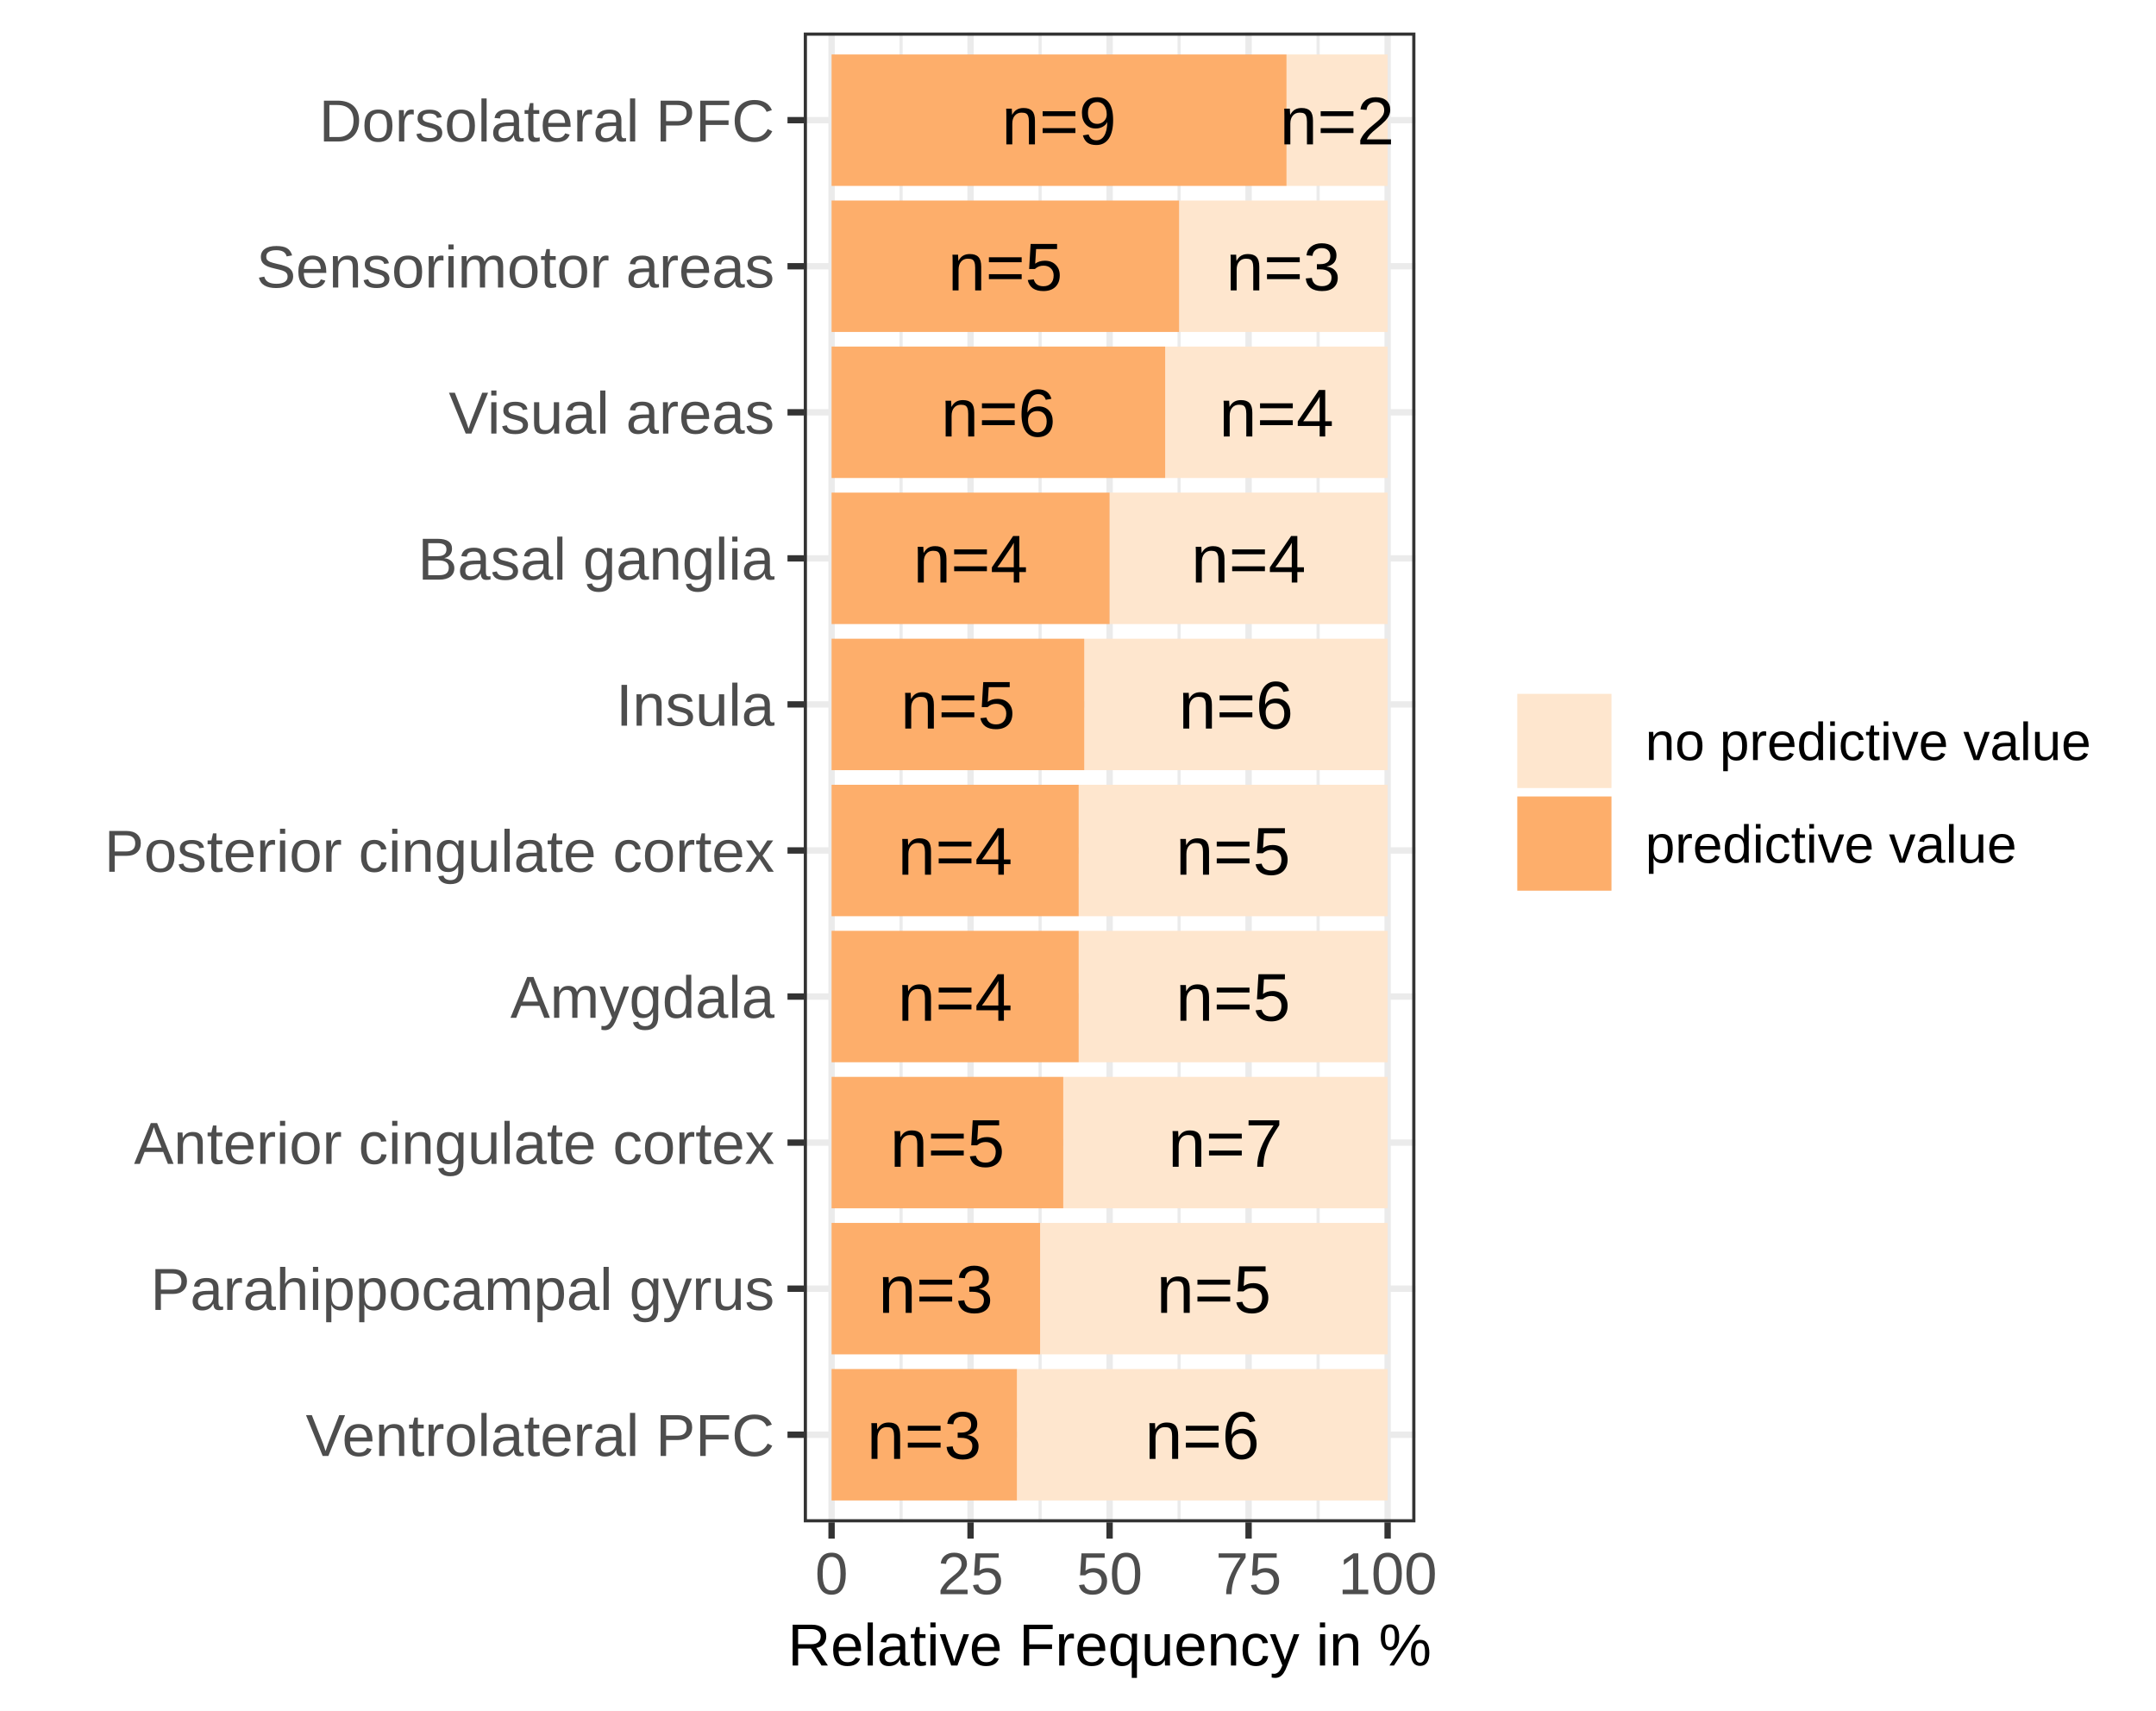
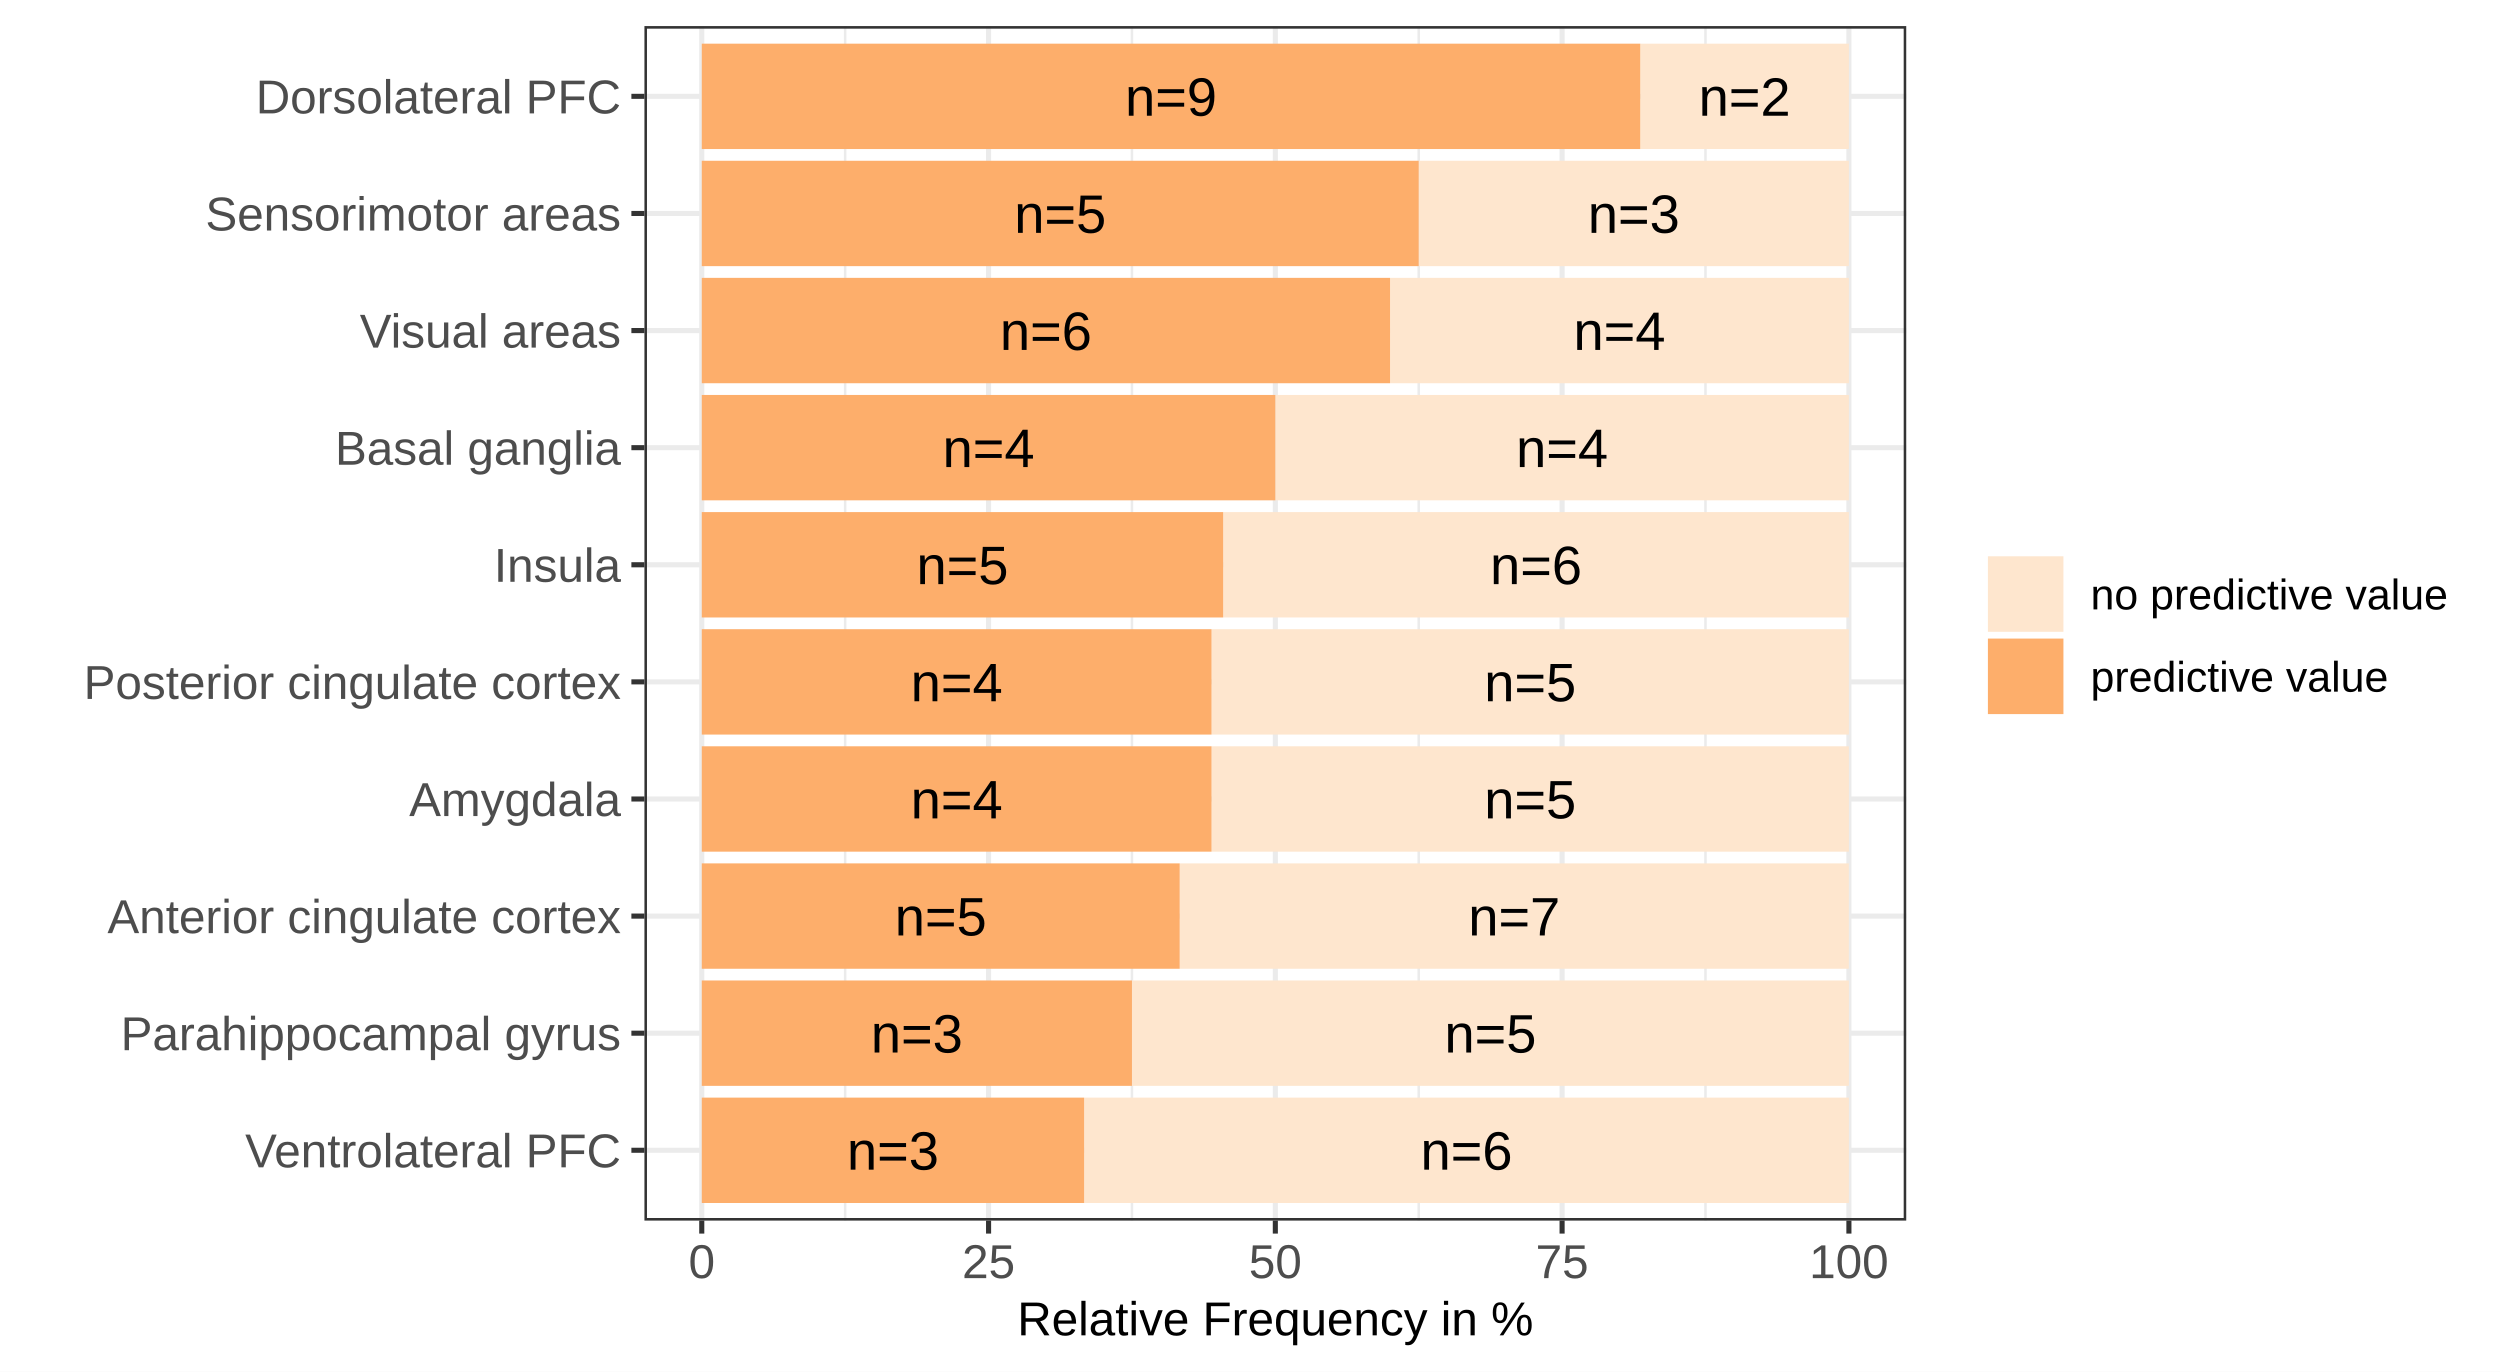
- <svg xmlns="http://www.w3.org/2000/svg" class="svglite" width="363.00pt" height="288.00pt" viewBox="0 0 363.00 288.00">
+ <svg xmlns="http://www.w3.org/2000/svg" class="svglite" width="525.00pt" height="288.00pt" viewBox="0 0 525.00 288.00">
  <defs>
    <style type="text/css">
    .svglite line, .svglite polyline, .svglite polygon, .svglite path, .svglite rect, .svglite circle {
      fill: none;
      stroke: #000000;
      stroke-linecap: round;
      stroke-linejoin: round;
      stroke-miterlimit: 10.00;
    }
    .svglite text {
      white-space: pre;
    }
  </style>
  </defs>
  <rect width="100%" height="100%" style="stroke: none; fill: #FFFFFF;" />
  <defs>
-     <clipPath id="cpMC4wMHwzNjMuMDB8MC4wMHwyODguMDA=">
-       <rect x="0.00" y="0.00" width="363.00" height="288.00" />
+     <clipPath id="cpMC4wMHw1MjUuMDB8MC4wMHwyODguMDA=">
+       <rect x="0.00" y="0.00" width="525.00" height="288.00" />
    </clipPath>
  </defs>
-   <g clip-path="url(#cpMC4wMHwzNjMuMDB8MC4wMHwyODguMDA=)">
-     <rect x="0.00" y="0.00" width="363.00" height="288.00" style="stroke-width: 1.07; stroke: #FFFFFF; fill: #FFFFFF;" />
+   <g clip-path="url(#cpMC4wMHw1MjUuMDB8MC4wMHwyODguMDA=)">
+     <rect x="0.00" y="0.00" width="525.00" height="288.00" style="stroke-width: 1.07; stroke: #FFFFFF; fill: #FFFFFF;" />
  </g>
  <defs>
-     <clipPath id="cpMTM1LjMzfDIzOC4zMXw1LjQ4fDI1Ni4zMg==">
-       <rect x="135.33" y="5.48" width="102.98" height="250.84" />
+     <clipPath id="cpMTM1LjMzfDQwMC4zMXw1LjQ4fDI1Ni4zMg==">
+       <rect x="135.33" y="5.48" width="264.98" height="250.84" />
    </clipPath>
  </defs>
-   <g clip-path="url(#cpMTM1LjMzfDIzOC4zMXw1LjQ4fDI1Ni4zMg==)">
-     <rect x="135.33" y="5.48" width="102.98" height="250.84" style="stroke-width: 1.07; stroke: none; fill: #FFFFFF;" />
-     <polyline points="151.71,256.32 151.71,5.48 " style="stroke-width: 0.53; stroke: #EBEBEB; stroke-linecap: butt;" />
-     <polyline points="175.12,256.32 175.12,5.48 " style="stroke-width: 0.53; stroke: #EBEBEB; stroke-linecap: butt;" />
-     <polyline points="198.52,256.32 198.52,5.48 " style="stroke-width: 0.53; stroke: #EBEBEB; stroke-linecap: butt;" />
-     <polyline points="221.93,256.32 221.93,5.48 " style="stroke-width: 0.53; stroke: #EBEBEB; stroke-linecap: butt;" />
-     <polyline points="135.33,241.56 238.31,241.56 " style="stroke-width: 1.07; stroke: #EBEBEB; stroke-linecap: butt;" />
-     <polyline points="135.33,216.97 238.31,216.97 " style="stroke-width: 1.07; stroke: #EBEBEB; stroke-linecap: butt;" />
-     <polyline points="135.33,192.38 238.31,192.38 " style="stroke-width: 1.07; stroke: #EBEBEB; stroke-linecap: butt;" />
-     <polyline points="135.33,167.79 238.31,167.79 " style="stroke-width: 1.07; stroke: #EBEBEB; stroke-linecap: butt;" />
-     <polyline points="135.33,143.19 238.31,143.19 " style="stroke-width: 1.07; stroke: #EBEBEB; stroke-linecap: butt;" />
-     <polyline points="135.33,118.60 238.31,118.60 " style="stroke-width: 1.07; stroke: #EBEBEB; stroke-linecap: butt;" />
-     <polyline points="135.33,94.01 238.31,94.01 " style="stroke-width: 1.07; stroke: #EBEBEB; stroke-linecap: butt;" />
-     <polyline points="135.33,69.42 238.31,69.42 " style="stroke-width: 1.07; stroke: #EBEBEB; stroke-linecap: butt;" />
-     <polyline points="135.33,44.83 238.31,44.83 " style="stroke-width: 1.07; stroke: #EBEBEB; stroke-linecap: butt;" />
-     <polyline points="135.33,20.23 238.31,20.23 " style="stroke-width: 1.07; stroke: #EBEBEB; stroke-linecap: butt;" />
-     <polyline points="140.01,256.32 140.01,5.48 " style="stroke-width: 1.07; stroke: #EBEBEB; stroke-linecap: butt;" />
-     <polyline points="163.41,256.32 163.41,5.48 " style="stroke-width: 1.07; stroke: #EBEBEB; stroke-linecap: butt;" />
-     <polyline points="186.82,256.32 186.82,5.48 " style="stroke-width: 1.07; stroke: #EBEBEB; stroke-linecap: butt;" />
-     <polyline points="210.22,256.32 210.22,5.48 " style="stroke-width: 1.07; stroke: #EBEBEB; stroke-linecap: butt;" />
-     <polyline points="233.63,256.32 233.63,5.48 " style="stroke-width: 1.07; stroke: #EBEBEB; stroke-linecap: butt;" />
-     <rect x="171.22" y="230.50" width="62.41" height="22.13" style="stroke-width: 1.07; stroke: none; stroke-linecap: butt; stroke-linejoin: miter; fill: #FEE6CE;" />
-     <rect x="140.01" y="230.50" width="31.21" height="22.13" style="stroke-width: 1.07; stroke: none; stroke-linecap: butt; stroke-linejoin: miter; fill: #FDAE6B;" />
-     <rect x="175.12" y="205.90" width="58.51" height="22.13" style="stroke-width: 1.07; stroke: none; stroke-linecap: butt; stroke-linejoin: miter; fill: #FEE6CE;" />
-     <rect x="140.01" y="205.90" width="35.11" height="22.13" style="stroke-width: 1.07; stroke: none; stroke-linecap: butt; stroke-linejoin: miter; fill: #FDAE6B;" />
-     <rect x="179.02" y="181.31" width="54.61" height="22.13" style="stroke-width: 1.07; stroke: none; stroke-linecap: butt; stroke-linejoin: miter; fill: #FEE6CE;" />
-     <rect x="140.01" y="181.31" width="39.01" height="22.13" style="stroke-width: 1.07; stroke: none; stroke-linecap: butt; stroke-linejoin: miter; fill: #FDAE6B;" />
-     <rect x="181.62" y="156.72" width="52.01" height="22.13" style="stroke-width: 1.07; stroke: none; stroke-linecap: butt; stroke-linejoin: miter; fill: #FEE6CE;" />
-     <rect x="140.01" y="156.72" width="41.61" height="22.13" style="stroke-width: 1.07; stroke: none; stroke-linecap: butt; stroke-linejoin: miter; fill: #FDAE6B;" />
-     <rect x="181.62" y="132.13" width="52.01" height="22.13" style="stroke-width: 1.07; stroke: none; stroke-linecap: butt; stroke-linejoin: miter; fill: #FEE6CE;" />
-     <rect x="140.01" y="132.13" width="41.61" height="22.13" style="stroke-width: 1.07; stroke: none; stroke-linecap: butt; stroke-linejoin: miter; fill: #FDAE6B;" />
-     <rect x="182.56" y="107.54" width="51.07" height="22.13" style="stroke-width: 1.07; stroke: none; stroke-linecap: butt; stroke-linejoin: miter; fill: #FEE6CE;" />
-     <rect x="140.01" y="107.54" width="42.55" height="22.13" style="stroke-width: 1.07; stroke: none; stroke-linecap: butt; stroke-linejoin: miter; fill: #FDAE6B;" />
-     <rect x="186.82" y="82.94" width="46.81" height="22.13" style="stroke-width: 1.07; stroke: none; stroke-linecap: butt; stroke-linejoin: miter; fill: #FEE6CE;" />
-     <rect x="140.01" y="82.94" width="46.81" height="22.13" style="stroke-width: 1.07; stroke: none; stroke-linecap: butt; stroke-linejoin: miter; fill: #FDAE6B;" />
-     <rect x="196.18" y="58.35" width="37.45" height="22.13" style="stroke-width: 1.07; stroke: none; stroke-linecap: butt; stroke-linejoin: miter; fill: #FEE6CE;" />
-     <rect x="140.01" y="58.35" width="56.17" height="22.13" style="stroke-width: 1.07; stroke: none; stroke-linecap: butt; stroke-linejoin: miter; fill: #FDAE6B;" />
-     <rect x="198.52" y="33.76" width="35.11" height="22.13" style="stroke-width: 1.07; stroke: none; stroke-linecap: butt; stroke-linejoin: miter; fill: #FEE6CE;" />
-     <rect x="140.01" y="33.76" width="58.51" height="22.13" style="stroke-width: 1.07; stroke: none; stroke-linecap: butt; stroke-linejoin: miter; fill: #FDAE6B;" />
-     <rect x="216.61" y="9.17" width="17.02" height="22.13" style="stroke-width: 1.07; stroke: none; stroke-linecap: butt; stroke-linejoin: miter; fill: #FEE6CE;" />
-     <rect x="140.01" y="9.17" width="76.60" height="22.13" style="stroke-width: 1.07; stroke: none; stroke-linecap: butt; stroke-linejoin: miter; fill: #FDAE6B;" />
-     <text x="202.42" y="245.63" text-anchor="middle" style="font-size: 11.38px; font-family: &quot;Arial&quot;;" textLength="19.30px" lengthAdjust="spacingAndGlyphs">n=6</text>
-     <text x="155.61" y="245.63" text-anchor="middle" style="font-size: 11.38px; font-family: &quot;Arial&quot;;" textLength="19.30px" lengthAdjust="spacingAndGlyphs">n=3</text>
-     <text x="204.37" y="221.04" text-anchor="middle" style="font-size: 11.38px; font-family: &quot;Arial&quot;;" textLength="19.30px" lengthAdjust="spacingAndGlyphs">n=5</text>
-     <text x="157.56" y="221.04" text-anchor="middle" style="font-size: 11.38px; font-family: &quot;Arial&quot;;" textLength="19.30px" lengthAdjust="spacingAndGlyphs">n=3</text>
-     <text x="206.32" y="196.45" text-anchor="middle" style="font-size: 11.38px; font-family: &quot;Arial&quot;;" textLength="19.30px" lengthAdjust="spacingAndGlyphs">n=7</text>
-     <text x="159.51" y="196.45" text-anchor="middle" style="font-size: 11.38px; font-family: &quot;Arial&quot;;" textLength="19.30px" lengthAdjust="spacingAndGlyphs">n=5</text>
-     <text x="207.62" y="171.86" text-anchor="middle" style="font-size: 11.38px; font-family: &quot;Arial&quot;;" textLength="19.30px" lengthAdjust="spacingAndGlyphs">n=5</text>
-     <text x="160.81" y="171.86" text-anchor="middle" style="font-size: 11.38px; font-family: &quot;Arial&quot;;" textLength="19.30px" lengthAdjust="spacingAndGlyphs">n=4</text>
-     <text x="207.62" y="147.27" text-anchor="middle" style="font-size: 11.38px; font-family: &quot;Arial&quot;;" textLength="19.30px" lengthAdjust="spacingAndGlyphs">n=5</text>
-     <text x="160.81" y="147.27" text-anchor="middle" style="font-size: 11.38px; font-family: &quot;Arial&quot;;" textLength="19.30px" lengthAdjust="spacingAndGlyphs">n=4</text>
-     <text x="208.10" y="122.67" text-anchor="middle" style="font-size: 11.38px; font-family: &quot;Arial&quot;;" textLength="19.30px" lengthAdjust="spacingAndGlyphs">n=6</text>
-     <text x="161.29" y="122.67" text-anchor="middle" style="font-size: 11.38px; font-family: &quot;Arial&quot;;" textLength="19.30px" lengthAdjust="spacingAndGlyphs">n=5</text>
-     <text x="210.22" y="98.08" text-anchor="middle" style="font-size: 11.38px; font-family: &quot;Arial&quot;;" textLength="19.30px" lengthAdjust="spacingAndGlyphs">n=4</text>
-     <text x="163.41" y="98.08" text-anchor="middle" style="font-size: 11.38px; font-family: &quot;Arial&quot;;" textLength="19.30px" lengthAdjust="spacingAndGlyphs">n=4</text>
-     <text x="214.91" y="73.49" text-anchor="middle" style="font-size: 11.38px; font-family: &quot;Arial&quot;;" textLength="19.30px" lengthAdjust="spacingAndGlyphs">n=4</text>
-     <text x="168.09" y="73.49" text-anchor="middle" style="font-size: 11.38px; font-family: &quot;Arial&quot;;" textLength="19.30px" lengthAdjust="spacingAndGlyphs">n=6</text>
-     <text x="216.08" y="48.90" text-anchor="middle" style="font-size: 11.38px; font-family: &quot;Arial&quot;;" textLength="19.30px" lengthAdjust="spacingAndGlyphs">n=3</text>
-     <text x="169.26" y="48.90" text-anchor="middle" style="font-size: 11.38px; font-family: &quot;Arial&quot;;" textLength="19.30px" lengthAdjust="spacingAndGlyphs">n=5</text>
-     <text x="225.12" y="24.31" text-anchor="middle" style="font-size: 11.38px; font-family: &quot;Arial&quot;;" textLength="19.30px" lengthAdjust="spacingAndGlyphs">n=2</text>
-     <text x="178.31" y="24.31" text-anchor="middle" style="font-size: 11.38px; font-family: &quot;Arial&quot;;" textLength="19.30px" lengthAdjust="spacingAndGlyphs">n=9</text>
-     <rect x="135.33" y="5.48" width="102.98" height="250.84" style="stroke-width: 1.07; stroke: #333333;" />
+   <g clip-path="url(#cpMTM1LjMzfDQwMC4zMXw1LjQ4fDI1Ni4zMg==)">
+     <rect x="135.33" y="5.48" width="264.98" height="250.84" style="stroke-width: 1.07; stroke: none; fill: #FFFFFF;" />
+     <polyline points="177.48,256.32 177.48,5.48 " style="stroke-width: 0.53; stroke: #EBEBEB; stroke-linecap: butt;" />
+     <polyline points="237.71,256.32 237.71,5.48 " style="stroke-width: 0.53; stroke: #EBEBEB; stroke-linecap: butt;" />
+     <polyline points="297.93,256.32 297.93,5.48 " style="stroke-width: 0.53; stroke: #EBEBEB; stroke-linecap: butt;" />
+     <polyline points="358.15,256.32 358.15,5.48 " style="stroke-width: 0.53; stroke: #EBEBEB; stroke-linecap: butt;" />
+     <polyline points="135.33,241.56 400.31,241.56 " style="stroke-width: 1.07; stroke: #EBEBEB; stroke-linecap: butt;" />
+     <polyline points="135.33,216.97 400.31,216.97 " style="stroke-width: 1.07; stroke: #EBEBEB; stroke-linecap: butt;" />
+     <polyline points="135.33,192.38 400.31,192.38 " style="stroke-width: 1.07; stroke: #EBEBEB; stroke-linecap: butt;" />
+     <polyline points="135.33,167.79 400.31,167.79 " style="stroke-width: 1.07; stroke: #EBEBEB; stroke-linecap: butt;" />
+     <polyline points="135.33,143.19 400.31,143.19 " style="stroke-width: 1.07; stroke: #EBEBEB; stroke-linecap: butt;" />
+     <polyline points="135.33,118.60 400.31,118.60 " style="stroke-width: 1.07; stroke: #EBEBEB; stroke-linecap: butt;" />
+     <polyline points="135.33,94.01 400.31,94.01 " style="stroke-width: 1.07; stroke: #EBEBEB; stroke-linecap: butt;" />
+     <polyline points="135.33,69.42 400.31,69.42 " style="stroke-width: 1.07; stroke: #EBEBEB; stroke-linecap: butt;" />
+     <polyline points="135.33,44.83 400.31,44.83 " style="stroke-width: 1.07; stroke: #EBEBEB; stroke-linecap: butt;" />
+     <polyline points="135.33,20.23 400.31,20.23 " style="stroke-width: 1.07; stroke: #EBEBEB; stroke-linecap: butt;" />
+     <polyline points="147.37,256.32 147.37,5.48 " style="stroke-width: 1.07; stroke: #EBEBEB; stroke-linecap: butt;" />
+     <polyline points="207.60,256.32 207.60,5.48 " style="stroke-width: 1.07; stroke: #EBEBEB; stroke-linecap: butt;" />
+     <polyline points="267.82,256.32 267.82,5.48 " style="stroke-width: 1.07; stroke: #EBEBEB; stroke-linecap: butt;" />
+     <polyline points="328.04,256.32 328.04,5.48 " style="stroke-width: 1.07; stroke: #EBEBEB; stroke-linecap: butt;" />
+     <polyline points="388.27,256.32 388.27,5.48 " style="stroke-width: 1.07; stroke: #EBEBEB; stroke-linecap: butt;" />
+     <rect x="227.67" y="230.50" width="160.60" height="22.13" style="stroke-width: 1.07; stroke: none; stroke-linecap: butt; stroke-linejoin: miter; fill: #FEE6CE;" />
+     <rect x="147.37" y="230.50" width="80.30" height="22.13" style="stroke-width: 1.07; stroke: none; stroke-linecap: butt; stroke-linejoin: miter; fill: #FDAE6B;" />
+     <rect x="237.71" y="205.90" width="150.56" height="22.13" style="stroke-width: 1.07; stroke: none; stroke-linecap: butt; stroke-linejoin: miter; fill: #FEE6CE;" />
+     <rect x="147.37" y="205.90" width="90.34" height="22.13" style="stroke-width: 1.07; stroke: none; stroke-linecap: butt; stroke-linejoin: miter; fill: #FDAE6B;" />
+     <rect x="247.74" y="181.31" width="140.52" height="22.13" style="stroke-width: 1.07; stroke: none; stroke-linecap: butt; stroke-linejoin: miter; fill: #FEE6CE;" />
+     <rect x="147.37" y="181.31" width="100.37" height="22.13" style="stroke-width: 1.07; stroke: none; stroke-linecap: butt; stroke-linejoin: miter; fill: #FDAE6B;" />
+     <rect x="254.44" y="156.72" width="133.83" height="22.13" style="stroke-width: 1.07; stroke: none; stroke-linecap: butt; stroke-linejoin: miter; fill: #FEE6CE;" />
+     <rect x="147.37" y="156.72" width="107.06" height="22.13" style="stroke-width: 1.07; stroke: none; stroke-linecap: butt; stroke-linejoin: miter; fill: #FDAE6B;" />
+     <rect x="254.44" y="132.13" width="133.83" height="22.13" style="stroke-width: 1.07; stroke: none; stroke-linecap: butt; stroke-linejoin: miter; fill: #FEE6CE;" />
+     <rect x="147.37" y="132.13" width="107.06" height="22.13" style="stroke-width: 1.07; stroke: none; stroke-linecap: butt; stroke-linejoin: miter; fill: #FDAE6B;" />
+     <rect x="256.87" y="107.54" width="131.40" height="22.13" style="stroke-width: 1.07; stroke: none; stroke-linecap: butt; stroke-linejoin: miter; fill: #FEE6CE;" />
+     <rect x="147.37" y="107.54" width="109.50" height="22.13" style="stroke-width: 1.07; stroke: none; stroke-linecap: butt; stroke-linejoin: miter; fill: #FDAE6B;" />
+     <rect x="267.82" y="82.94" width="120.45" height="22.13" style="stroke-width: 1.07; stroke: none; stroke-linecap: butt; stroke-linejoin: miter; fill: #FEE6CE;" />
+     <rect x="147.37" y="82.94" width="120.45" height="22.13" style="stroke-width: 1.07; stroke: none; stroke-linecap: butt; stroke-linejoin: miter; fill: #FDAE6B;" />
+     <rect x="291.91" y="58.35" width="96.36" height="22.13" style="stroke-width: 1.07; stroke: none; stroke-linecap: butt; stroke-linejoin: miter; fill: #FEE6CE;" />
+     <rect x="147.37" y="58.35" width="144.54" height="22.13" style="stroke-width: 1.07; stroke: none; stroke-linecap: butt; stroke-linejoin: miter; fill: #FDAE6B;" />
+     <rect x="297.93" y="33.76" width="90.34" height="22.13" style="stroke-width: 1.07; stroke: none; stroke-linecap: butt; stroke-linejoin: miter; fill: #FEE6CE;" />
+     <rect x="147.37" y="33.76" width="150.56" height="22.13" style="stroke-width: 1.07; stroke: none; stroke-linecap: butt; stroke-linejoin: miter; fill: #FDAE6B;" />
+     <rect x="344.47" y="9.17" width="43.80" height="22.13" style="stroke-width: 1.07; stroke: none; stroke-linecap: butt; stroke-linejoin: miter; fill: #FEE6CE;" />
+     <rect x="147.37" y="9.17" width="197.09" height="22.13" style="stroke-width: 1.07; stroke: none; stroke-linecap: butt; stroke-linejoin: miter; fill: #FDAE6B;" />
+     <text x="307.97" y="245.63" text-anchor="middle" style="font-size: 11.38px; font-family: &quot;Arial&quot;;" textLength="19.30px" lengthAdjust="spacingAndGlyphs">n=6</text>
+     <text x="187.52" y="245.63" text-anchor="middle" style="font-size: 11.38px; font-family: &quot;Arial&quot;;" textLength="19.30px" lengthAdjust="spacingAndGlyphs">n=3</text>
+     <text x="312.99" y="221.04" text-anchor="middle" style="font-size: 11.38px; font-family: &quot;Arial&quot;;" textLength="19.30px" lengthAdjust="spacingAndGlyphs">n=5</text>
+     <text x="192.54" y="221.04" text-anchor="middle" style="font-size: 11.38px; font-family: &quot;Arial&quot;;" textLength="19.30px" lengthAdjust="spacingAndGlyphs">n=3</text>
+     <text x="318.00" y="196.45" text-anchor="middle" style="font-size: 11.38px; font-family: &quot;Arial&quot;;" textLength="19.30px" lengthAdjust="spacingAndGlyphs">n=7</text>
+     <text x="197.56" y="196.45" text-anchor="middle" style="font-size: 11.38px; font-family: &quot;Arial&quot;;" textLength="19.30px" lengthAdjust="spacingAndGlyphs">n=5</text>
+     <text x="321.35" y="171.86" text-anchor="middle" style="font-size: 11.38px; font-family: &quot;Arial&quot;;" textLength="19.30px" lengthAdjust="spacingAndGlyphs">n=5</text>
+     <text x="200.90" y="171.86" text-anchor="middle" style="font-size: 11.38px; font-family: &quot;Arial&quot;;" textLength="19.30px" lengthAdjust="spacingAndGlyphs">n=4</text>
+     <text x="321.35" y="147.27" text-anchor="middle" style="font-size: 11.38px; font-family: &quot;Arial&quot;;" textLength="19.30px" lengthAdjust="spacingAndGlyphs">n=5</text>
+     <text x="200.90" y="147.27" text-anchor="middle" style="font-size: 11.38px; font-family: &quot;Arial&quot;;" textLength="19.30px" lengthAdjust="spacingAndGlyphs">n=4</text>
+     <text x="322.57" y="122.67" text-anchor="middle" style="font-size: 11.38px; font-family: &quot;Arial&quot;;" textLength="19.30px" lengthAdjust="spacingAndGlyphs">n=6</text>
+     <text x="202.12" y="122.67" text-anchor="middle" style="font-size: 11.38px; font-family: &quot;Arial&quot;;" textLength="19.30px" lengthAdjust="spacingAndGlyphs">n=5</text>
+     <text x="328.04" y="98.08" text-anchor="middle" style="font-size: 11.38px; font-family: &quot;Arial&quot;;" textLength="19.30px" lengthAdjust="spacingAndGlyphs">n=4</text>
+     <text x="207.60" y="98.08" text-anchor="middle" style="font-size: 11.38px; font-family: &quot;Arial&quot;;" textLength="19.30px" lengthAdjust="spacingAndGlyphs">n=4</text>
+     <text x="340.09" y="73.49" text-anchor="middle" style="font-size: 11.38px; font-family: &quot;Arial&quot;;" textLength="19.30px" lengthAdjust="spacingAndGlyphs">n=4</text>
+     <text x="219.64" y="73.49" text-anchor="middle" style="font-size: 11.38px; font-family: &quot;Arial&quot;;" textLength="19.30px" lengthAdjust="spacingAndGlyphs">n=6</text>
+     <text x="343.10" y="48.90" text-anchor="middle" style="font-size: 11.38px; font-family: &quot;Arial&quot;;" textLength="19.30px" lengthAdjust="spacingAndGlyphs">n=3</text>
+     <text x="222.65" y="48.90" text-anchor="middle" style="font-size: 11.38px; font-family: &quot;Arial&quot;;" textLength="19.30px" lengthAdjust="spacingAndGlyphs">n=5</text>
+     <text x="366.37" y="24.31" text-anchor="middle" style="font-size: 11.38px; font-family: &quot;Arial&quot;;" textLength="19.30px" lengthAdjust="spacingAndGlyphs">n=2</text>
+     <text x="245.92" y="24.31" text-anchor="middle" style="font-size: 11.38px; font-family: &quot;Arial&quot;;" textLength="19.30px" lengthAdjust="spacingAndGlyphs">n=9</text>
+     <rect x="135.33" y="5.48" width="264.98" height="250.84" style="stroke-width: 1.07; stroke: #333333;" />
  </g>
-   <g clip-path="url(#cpMC4wMHwzNjMuMDB8MC4wMHwyODguMDA=)">
+   <g clip-path="url(#cpMC4wMHw1MjUuMDB8MC4wMHwyODguMDA=)">
    <text x="130.40" y="245.14" text-anchor="end" style="font-size: 10.00px;fill: #4D4D4D; font-family: &quot;Arial&quot;;" textLength="78.96px" lengthAdjust="spacingAndGlyphs">Ventrolateral PFC</text>
    <text x="130.40" y="220.55" text-anchor="end" style="font-size: 10.00px;fill: #4D4D4D; font-family: &quot;Arial&quot;;" textLength="105.13px" lengthAdjust="spacingAndGlyphs">Parahippocampal gyrus</text>
    <text x="130.40" y="195.96" text-anchor="end" style="font-size: 10.00px;fill: #4D4D4D; font-family: &quot;Arial&quot;;" textLength="107.91px" lengthAdjust="spacingAndGlyphs">Anterior cingulate cortex</text>
    <text x="130.40" y="171.37" text-anchor="end" style="font-size: 10.00px;fill: #4D4D4D; font-family: &quot;Arial&quot;;" textLength="44.49px" lengthAdjust="spacingAndGlyphs">Amygdala</text>
    <text x="130.40" y="146.78" text-anchor="end" style="font-size: 10.00px;fill: #4D4D4D; font-family: &quot;Arial&quot;;" textLength="112.91px" lengthAdjust="spacingAndGlyphs">Posterior cingulate cortex</text>
    <text x="130.40" y="122.18" text-anchor="end" style="font-size: 10.00px;fill: #4D4D4D; font-family: &quot;Arial&quot;;" textLength="26.70px" lengthAdjust="spacingAndGlyphs">Insula</text>
    <text x="130.40" y="97.59" text-anchor="end" style="font-size: 10.00px;fill: #4D4D4D; font-family: &quot;Arial&quot;;" textLength="60.08px" lengthAdjust="spacingAndGlyphs">Basal ganglia</text>
    <text x="130.40" y="73.00" text-anchor="end" style="font-size: 10.00px;fill: #4D4D4D; font-family: &quot;Arial&quot;;" textLength="54.89px" lengthAdjust="spacingAndGlyphs">Visual areas</text>
    <text x="130.40" y="48.41" text-anchor="end" style="font-size: 10.00px;fill: #4D4D4D; font-family: &quot;Arial&quot;;" textLength="87.31px" lengthAdjust="spacingAndGlyphs">Sensorimotor areas</text>
    <text x="130.40" y="23.82" text-anchor="end" style="font-size: 10.00px;fill: #4D4D4D; font-family: &quot;Arial&quot;;" textLength="76.72px" lengthAdjust="spacingAndGlyphs">Dorsolateral PFC</text>
    <polyline points="132.59,241.56 135.33,241.56 " style="stroke-width: 1.07; stroke: #333333; stroke-linecap: butt;" />
    <polyline points="132.59,216.97 135.33,216.97 " style="stroke-width: 1.07; stroke: #333333; stroke-linecap: butt;" />
    <polyline points="132.59,192.38 135.33,192.38 " style="stroke-width: 1.07; stroke: #333333; stroke-linecap: butt;" />
    <polyline points="132.59,167.79 135.33,167.79 " style="stroke-width: 1.07; stroke: #333333; stroke-linecap: butt;" />
    <polyline points="132.59,143.19 135.33,143.19 " style="stroke-width: 1.07; stroke: #333333; stroke-linecap: butt;" />
    <polyline points="132.59,118.60 135.33,118.60 " style="stroke-width: 1.07; stroke: #333333; stroke-linecap: butt;" />
    <polyline points="132.59,94.01 135.33,94.01 " style="stroke-width: 1.07; stroke: #333333; stroke-linecap: butt;" />
    <polyline points="132.59,69.42 135.33,69.42 " style="stroke-width: 1.07; stroke: #333333; stroke-linecap: butt;" />
    <polyline points="132.59,44.83 135.33,44.83 " style="stroke-width: 1.07; stroke: #333333; stroke-linecap: butt;" />
    <polyline points="132.59,20.23 135.33,20.23 " style="stroke-width: 1.07; stroke: #333333; stroke-linecap: butt;" />
-     <polyline points="140.01,259.06 140.01,256.32 " style="stroke-width: 1.07; stroke: #333333; stroke-linecap: butt;" />
-     <polyline points="163.41,259.06 163.41,256.32 " style="stroke-width: 1.07; stroke: #333333; stroke-linecap: butt;" />
-     <polyline points="186.82,259.06 186.82,256.32 " style="stroke-width: 1.07; stroke: #333333; stroke-linecap: butt;" />
-     <polyline points="210.22,259.06 210.22,256.32 " style="stroke-width: 1.07; stroke: #333333; stroke-linecap: butt;" />
-     <polyline points="233.63,259.06 233.63,256.32 " style="stroke-width: 1.07; stroke: #333333; stroke-linecap: butt;" />
-     <text x="140.01" y="268.41" text-anchor="middle" style="font-size: 10.00px;fill: #4D4D4D; font-family: &quot;Arial&quot;;" textLength="5.57px" lengthAdjust="spacingAndGlyphs">0</text>
-     <text x="163.41" y="268.41" text-anchor="middle" style="font-size: 10.00px;fill: #4D4D4D; font-family: &quot;Arial&quot;;" textLength="11.13px" lengthAdjust="spacingAndGlyphs">25</text>
-     <text x="186.82" y="268.41" text-anchor="middle" style="font-size: 10.00px;fill: #4D4D4D; font-family: &quot;Arial&quot;;" textLength="11.13px" lengthAdjust="spacingAndGlyphs">50</text>
-     <text x="210.22" y="268.41" text-anchor="middle" style="font-size: 10.00px;fill: #4D4D4D; font-family: &quot;Arial&quot;;" textLength="11.13px" lengthAdjust="spacingAndGlyphs">75</text>
-     <text x="233.63" y="268.41" text-anchor="middle" style="font-size: 10.00px;fill: #4D4D4D; font-family: &quot;Arial&quot;;" textLength="16.70px" lengthAdjust="spacingAndGlyphs">100</text>
-     <text x="186.82" y="280.42" text-anchor="middle" style="font-size: 10.00px; font-family: &quot;Arial&quot;;" textLength="108.45px" lengthAdjust="spacingAndGlyphs">Relative Frequency in %</text>
-     <rect x="249.27" y="105.65" width="108.25" height="50.50" style="stroke-width: 1.07; stroke: none; fill: #FFFFFF;" />
-     <rect x="254.75" y="116.11" width="17.28" height="17.28" style="stroke-width: 1.07; stroke: none; fill: #FFFFFF;" />
-     <rect x="255.46" y="116.82" width="15.86" height="15.86" style="stroke-width: 1.07; stroke: none; stroke-linecap: butt; stroke-linejoin: miter; fill: #FEE6CE;" />
-     <rect x="254.75" y="133.39" width="17.28" height="17.28" style="stroke-width: 1.07; stroke: none; fill: #FFFFFF;" />
-     <rect x="255.46" y="134.10" width="15.86" height="15.86" style="stroke-width: 1.07; stroke: none; stroke-linecap: butt; stroke-linejoin: miter; fill: #FDAE6B;" />
-     <text x="277.01" y="127.97" style="font-size: 9.00px; font-family: &quot;Arial&quot;;" textLength="75.03px" lengthAdjust="spacingAndGlyphs">no predictive value</text>
-     <text x="277.01" y="145.25" style="font-size: 9.00px; font-family: &quot;Arial&quot;;" textLength="62.52px" lengthAdjust="spacingAndGlyphs">predictive value</text>
+     <polyline points="147.37,259.06 147.37,256.32 " style="stroke-width: 1.07; stroke: #333333; stroke-linecap: butt;" />
+     <polyline points="207.60,259.06 207.60,256.32 " style="stroke-width: 1.07; stroke: #333333; stroke-linecap: butt;" />
+     <polyline points="267.82,259.06 267.82,256.32 " style="stroke-width: 1.07; stroke: #333333; stroke-linecap: butt;" />
+     <polyline points="328.04,259.06 328.04,256.32 " style="stroke-width: 1.07; stroke: #333333; stroke-linecap: butt;" />
+     <polyline points="388.27,259.06 388.27,256.32 " style="stroke-width: 1.07; stroke: #333333; stroke-linecap: butt;" />
+     <text x="147.37" y="268.41" text-anchor="middle" style="font-size: 10.00px;fill: #4D4D4D; font-family: &quot;Arial&quot;;" textLength="5.57px" lengthAdjust="spacingAndGlyphs">0</text>
+     <text x="207.60" y="268.41" text-anchor="middle" style="font-size: 10.00px;fill: #4D4D4D; font-family: &quot;Arial&quot;;" textLength="11.13px" lengthAdjust="spacingAndGlyphs">25</text>
+     <text x="267.82" y="268.41" text-anchor="middle" style="font-size: 10.00px;fill: #4D4D4D; font-family: &quot;Arial&quot;;" textLength="11.13px" lengthAdjust="spacingAndGlyphs">50</text>
+     <text x="328.04" y="268.41" text-anchor="middle" style="font-size: 10.00px;fill: #4D4D4D; font-family: &quot;Arial&quot;;" textLength="11.13px" lengthAdjust="spacingAndGlyphs">75</text>
+     <text x="388.27" y="268.41" text-anchor="middle" style="font-size: 10.00px;fill: #4D4D4D; font-family: &quot;Arial&quot;;" textLength="16.70px" lengthAdjust="spacingAndGlyphs">100</text>
+     <text x="267.82" y="280.42" text-anchor="middle" style="font-size: 10.00px; font-family: &quot;Arial&quot;;" textLength="108.45px" lengthAdjust="spacingAndGlyphs">Relative Frequency in %</text>
+     <rect x="411.27" y="105.65" width="108.25" height="50.50" style="stroke-width: 1.07; stroke: none; fill: #FFFFFF;" />
+     <rect x="416.75" y="116.11" width="17.28" height="17.28" style="stroke-width: 1.07; stroke: none; fill: #FFFFFF;" />
+     <rect x="417.46" y="116.82" width="15.86" height="15.86" style="stroke-width: 1.07; stroke: none; stroke-linecap: butt; stroke-linejoin: miter; fill: #FEE6CE;" />
+     <rect x="416.75" y="133.39" width="17.28" height="17.28" style="stroke-width: 1.07; stroke: none; fill: #FFFFFF;" />
+     <rect x="417.46" y="134.10" width="15.86" height="15.86" style="stroke-width: 1.07; stroke: none; stroke-linecap: butt; stroke-linejoin: miter; fill: #FDAE6B;" />
+     <text x="439.01" y="127.97" style="font-size: 9.00px; font-family: &quot;Arial&quot;;" textLength="75.03px" lengthAdjust="spacingAndGlyphs">no predictive value</text>
+     <text x="439.01" y="145.25" style="font-size: 9.00px; font-family: &quot;Arial&quot;;" textLength="62.52px" lengthAdjust="spacingAndGlyphs">predictive value</text>
  </g>
</svg>
